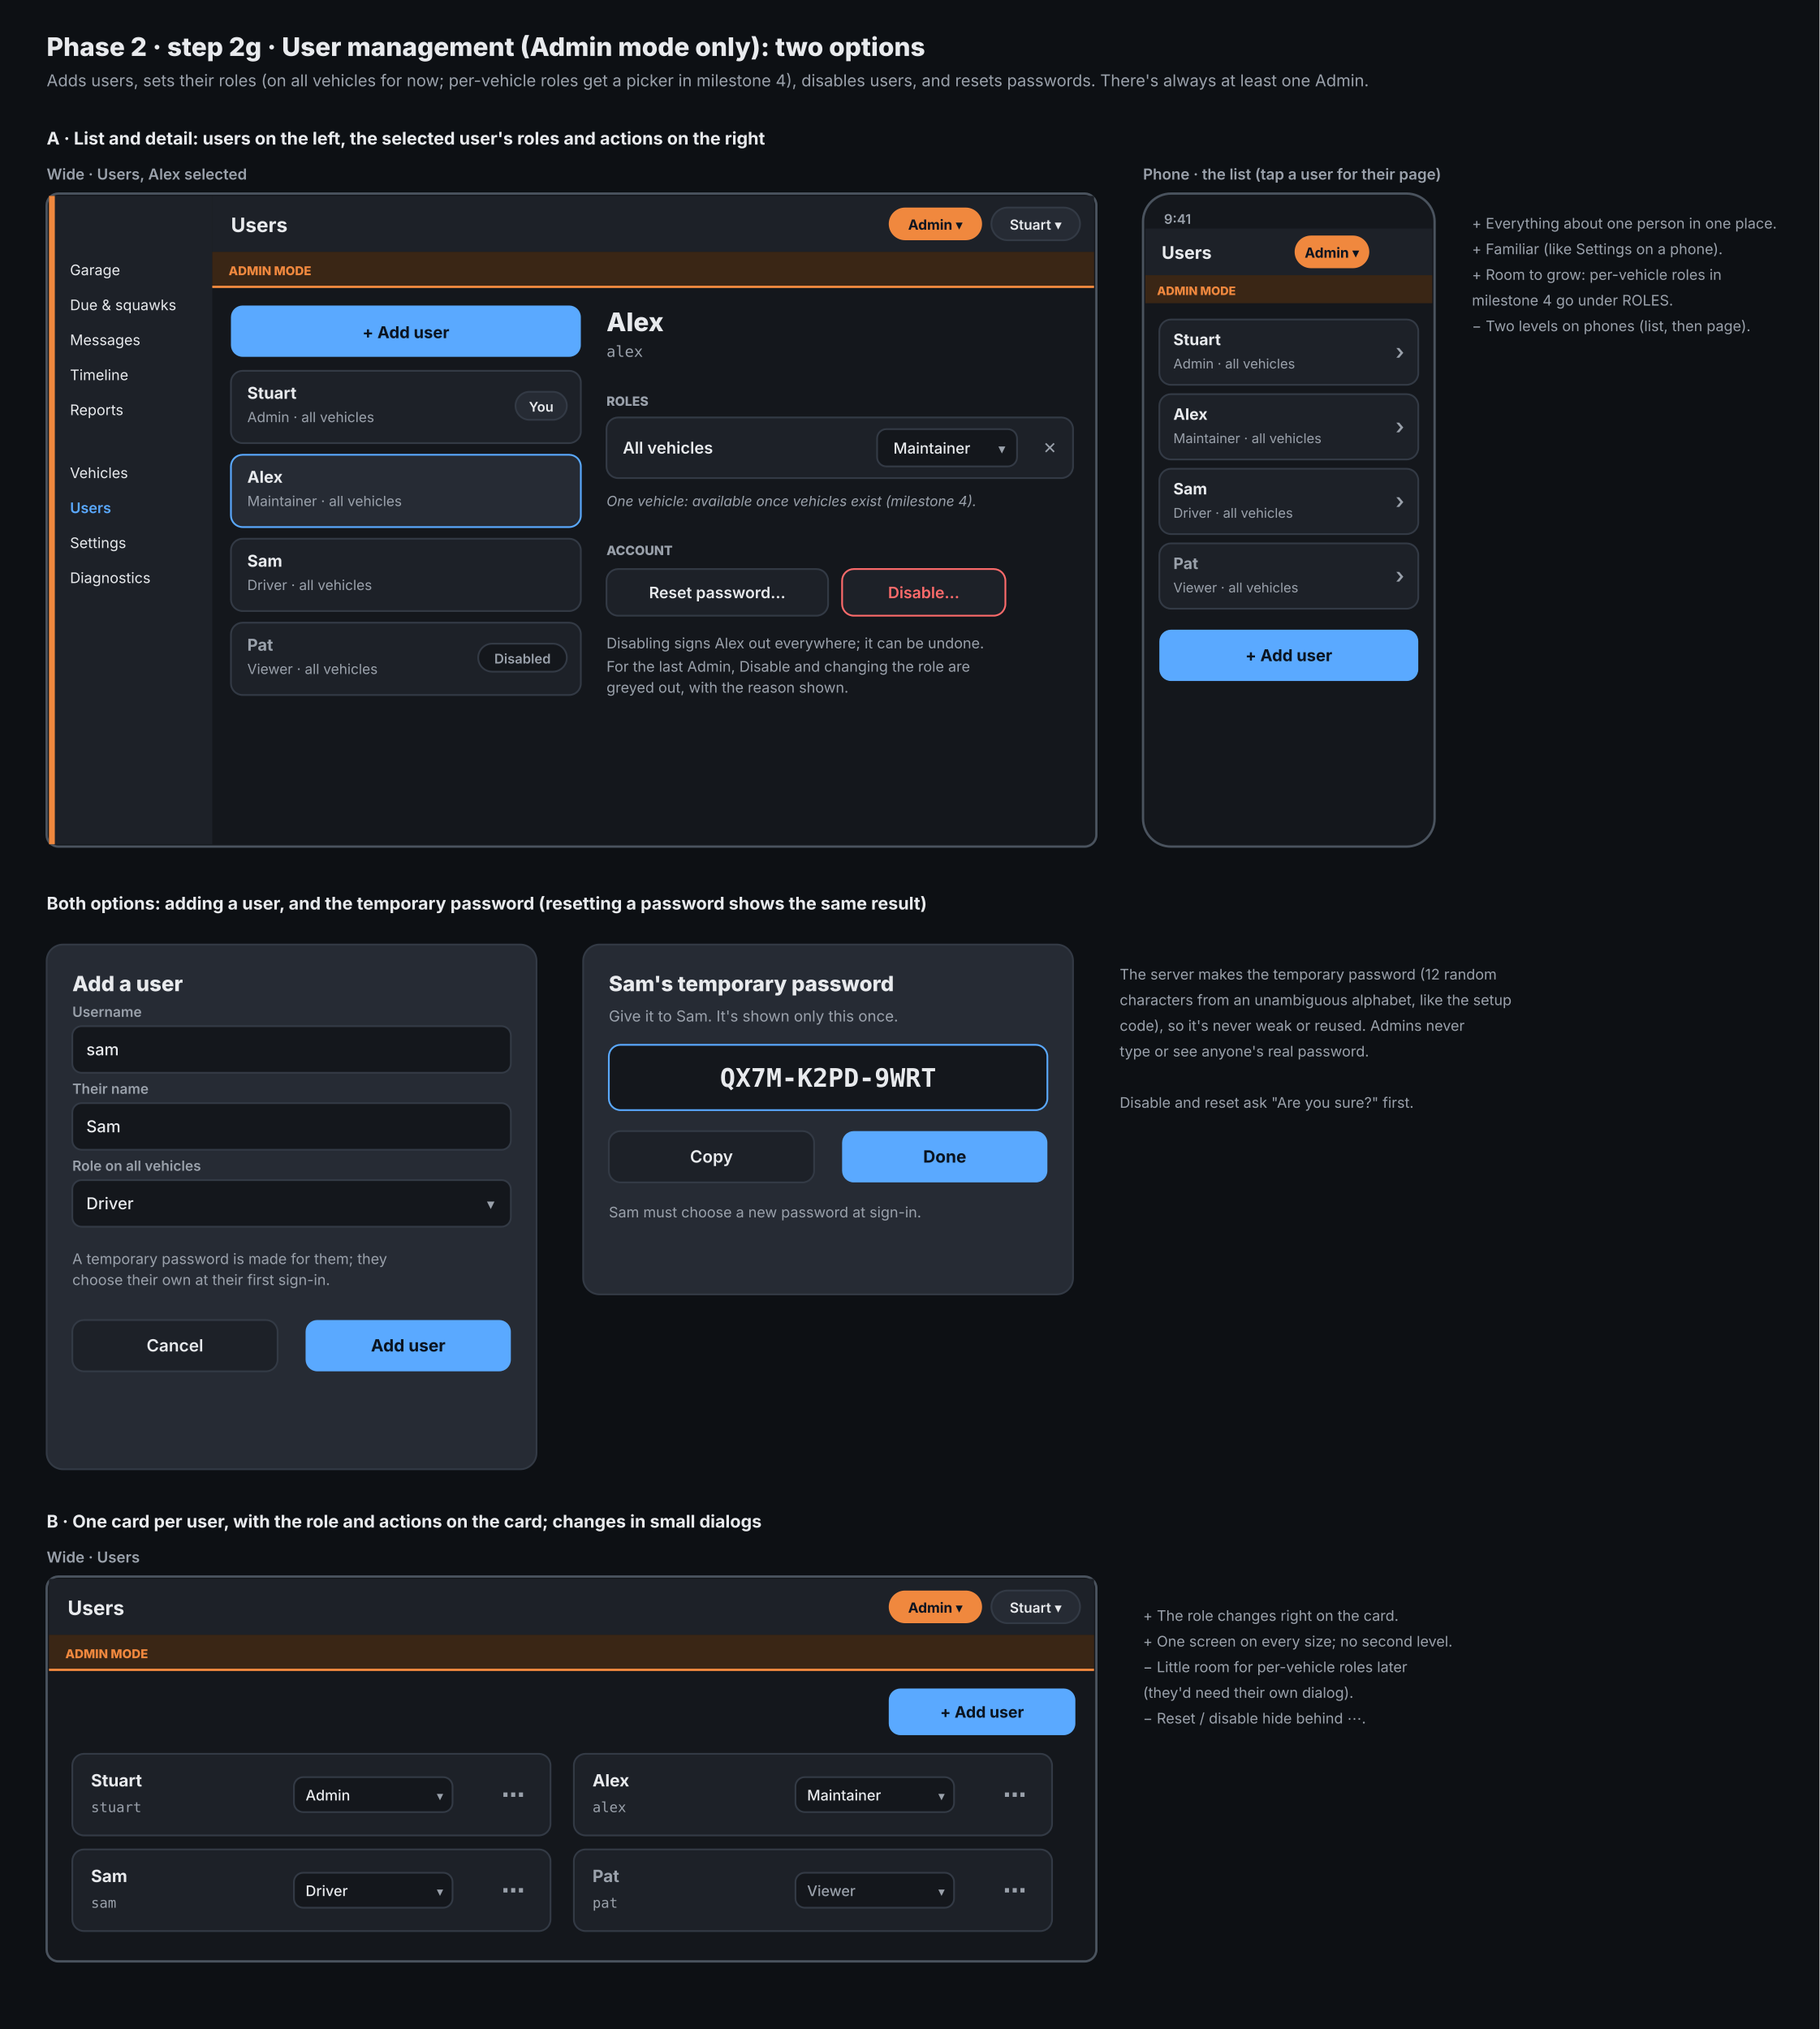
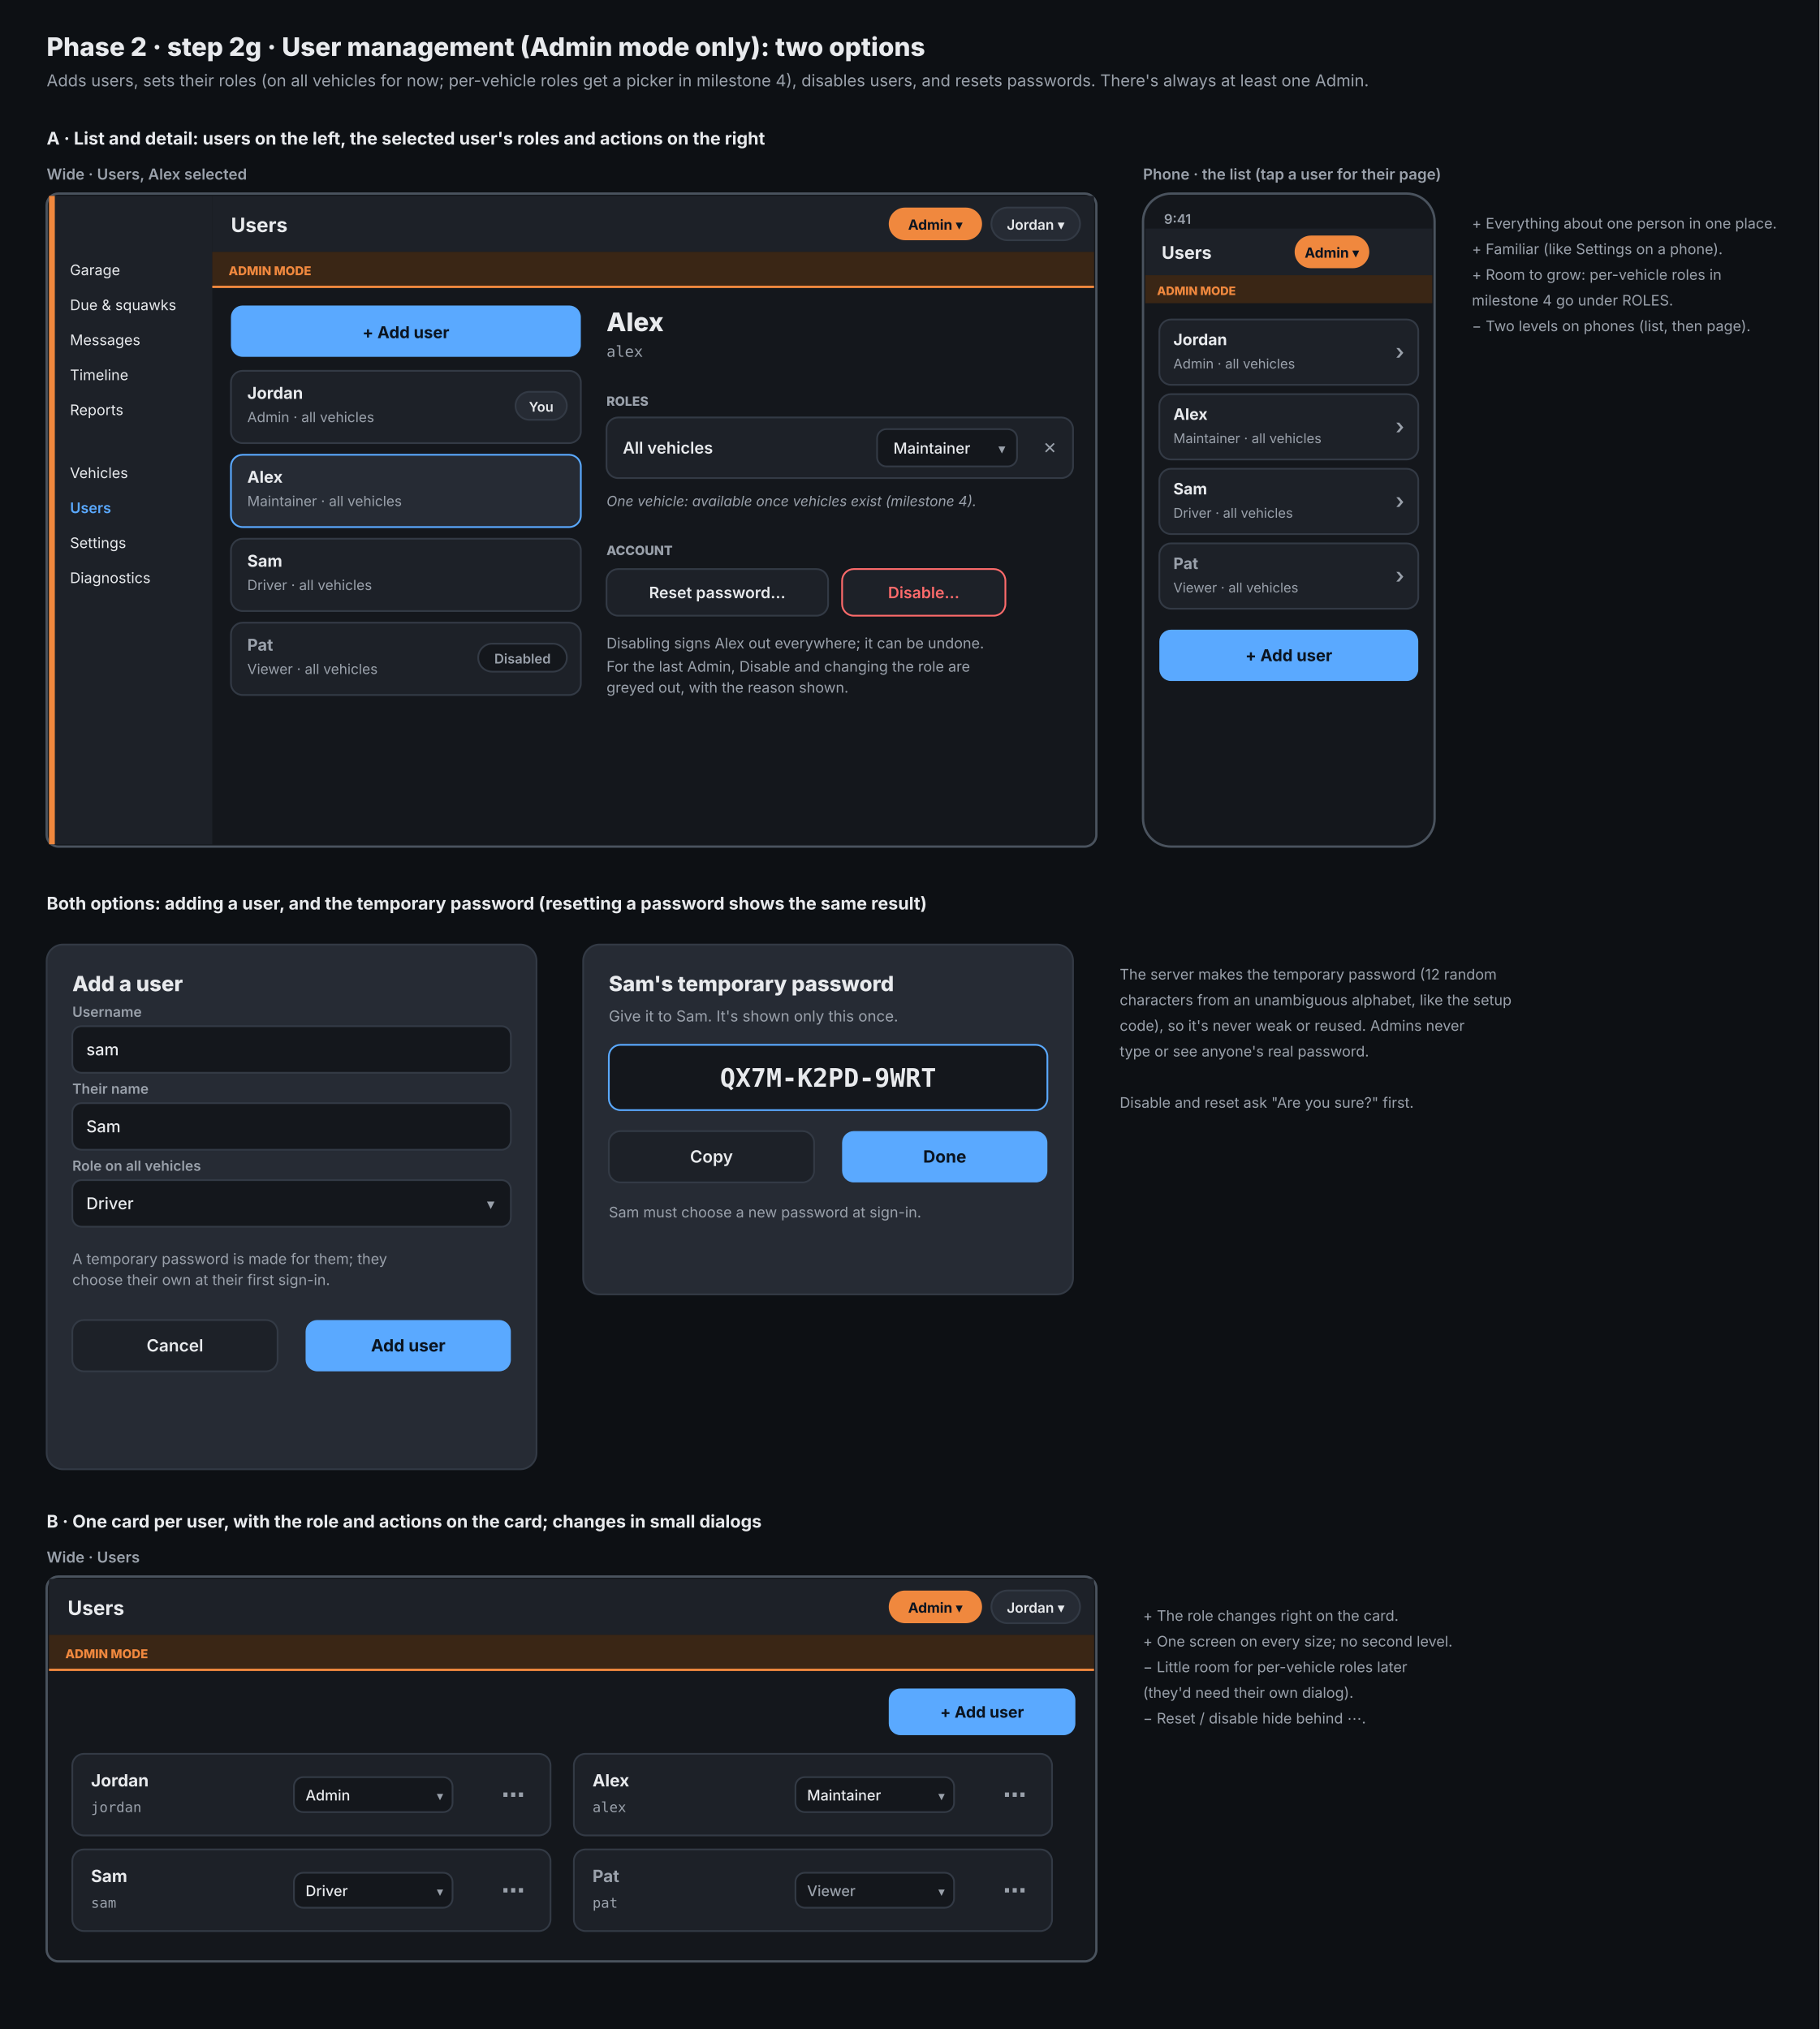
<svg xmlns="http://www.w3.org/2000/svg" width="1560" height="1740" viewBox="0 0 1560 1740" font-family="system-ui, -apple-system, 'Segoe UI', sans-serif">
  <rect x="0" y="0" width="1560" height="1740" rx="0" fill="#0d1014" />
  <text x="40" y="48" font-size="22" fill="#e8eaed" font-weight="800" text-anchor="start">Phase 2 · step 2g · User management (Admin mode only): two options</text>
  <text x="40" y="74" font-size="14" fill="#9aa1ab" font-weight="400" text-anchor="start">Adds users, sets their roles (on all vehicles for now; per-vehicle roles get a picker in milestone 4), disables users, and resets passwords. There's always at least one Admin.</text>
  <text x="40" y="124" font-size="15" fill="#e8eaed" font-weight="700" text-anchor="start">A · List and detail: users on the left, the selected user's roles and actions on the right</text>
  <text x="40" y="154" font-size="13" fill="#9aa1ab" font-weight="600" text-anchor="start">Wide · Users, Alex selected</text>
  <rect x="40" y="166" width="900" height="560" rx="10" fill="#14171c" stroke="#4a535e" stroke-width="2" />
  <rect x="42" y="168" width="140" height="556" rx="0" fill="#1d2128" />
  <rect x="42" y="168" width="5" height="556" rx="0" fill="#f0883e" />
  <text x="60" y="236" font-size="12.5" fill="#e8eaed" font-weight="400" text-anchor="start">Garage</text>
  <text x="60" y="266" font-size="12.5" fill="#e8eaed" font-weight="400" text-anchor="start">Due &amp; squawks</text>
  <text x="60" y="296" font-size="12.5" fill="#e8eaed" font-weight="400" text-anchor="start">Messages</text>
  <text x="60" y="326" font-size="12.5" fill="#e8eaed" font-weight="400" text-anchor="start">Timeline</text>
  <text x="60" y="356" font-size="12.5" fill="#e8eaed" font-weight="400" text-anchor="start">Reports</text>
  <text x="60" y="410" font-size="12.5" fill="#e8eaed" font-weight="400" text-anchor="start">Vehicles</text>
  <text x="60" y="440" font-size="12.5" fill="#5aa9ff" font-weight="600" text-anchor="start">Users</text>
  <text x="60" y="470" font-size="12.5" fill="#e8eaed" font-weight="400" text-anchor="start">Settings</text>
  <text x="60" y="500" font-size="12.5" fill="#e8eaed" font-weight="400" text-anchor="start">Diagnostics</text>
  <rect x="182" y="168" width="756" height="48" rx="0" fill="#1d2128" />
  <text x="198" y="199" font-size="17" fill="#e8eaed" font-weight="700" text-anchor="start">Users</text>
  <rect x="762" y="178" width="80" height="28" rx="14" fill="#f0883e" />
  <text x="802.0" y="197" font-size="12" fill="#0b1420" font-weight="700" text-anchor="middle">Admin ▾</text>
  <rect x="850" y="178" width="76" height="28" rx="14" fill="#262b34" stroke="#333a45" stroke-width="1.5" />
-   <text x="888.0" y="197" font-size="12" fill="#e8eaed" font-weight="600" text-anchor="middle">Stuart ▾</text>
+   <text x="888.0" y="197" font-size="12" fill="#e8eaed" font-weight="600" text-anchor="middle">Jordan ▾</text>
  <rect x="182" y="216" width="756" height="30" rx="0" fill="#3a2615" />
  <line x1="182" y1="246" x2="938" y2="246" stroke="#f0883e" stroke-width="2" />
  <text x="196" y="236" font-size="10.5" fill="#f0883e" font-weight="800" text-anchor="start">ADMIN MODE</text>
  <rect x="198" y="262" width="300" height="44" rx="10" fill="#5aa9ff" />
  <text x="348" y="290" font-size="14" fill="#0b1420" font-weight="700" text-anchor="middle">+ Add user</text>
  <rect x="198" y="318" width="300" height="62" rx="10" fill="#1d2128" stroke="#333a45" stroke-width="1.5" />
-   <text x="212" y="342" font-size="14" fill="#e8eaed" font-weight="700" text-anchor="start">Stuart</text>
+   <text x="212" y="342" font-size="14" fill="#e8eaed" font-weight="700" text-anchor="start">Jordan</text>
  <text x="212" y="362" font-size="12" fill="#9aa1ab" font-weight="400" text-anchor="start">Admin · all vehicles</text>
  <rect x="442" y="336" width="44" height="24" rx="12" fill="#262b34" stroke="#333a45" stroke-width="1.5" />
  <text x="464.0" y="353" font-size="11.5" fill="#e8eaed" font-weight="600" text-anchor="middle">You</text>
  <rect x="198" y="390" width="300" height="62" rx="10" fill="#262b34" stroke="#5aa9ff" stroke-width="1.5" />
  <text x="212" y="414" font-size="14" fill="#e8eaed" font-weight="700" text-anchor="start">Alex</text>
  <text x="212" y="434" font-size="12" fill="#9aa1ab" font-weight="400" text-anchor="start">Maintainer · all vehicles</text>
  <rect x="198" y="462" width="300" height="62" rx="10" fill="#1d2128" stroke="#333a45" stroke-width="1.5" />
  <text x="212" y="486" font-size="14" fill="#e8eaed" font-weight="700" text-anchor="start">Sam</text>
  <text x="212" y="506" font-size="12" fill="#9aa1ab" font-weight="400" text-anchor="start">Driver · all vehicles</text>
  <rect x="198" y="534" width="300" height="62" rx="10" fill="#1d2128" stroke="#333a45" stroke-width="1.5" />
  <text x="212" y="558" font-size="14" fill="#9aa1ab" font-weight="700" text-anchor="start">Pat</text>
  <text x="212" y="578" font-size="12" fill="#9aa1ab" font-weight="400" text-anchor="start">Viewer · all vehicles</text>
  <rect x="410" y="552" width="76" height="24" rx="12" fill="#14171c" stroke="#333a45" stroke-width="1.5" />
  <text x="448.0" y="569" font-size="11.5" fill="#9aa1ab" font-weight="600" text-anchor="middle">Disabled</text>
  <text x="520" y="284" font-size="22" fill="#e8eaed" font-weight="800" text-anchor="start">Alex</text>
  <text x="520" y="306" font-size="13" fill="#9aa1ab" font-weight="400" text-anchor="start" font-family="ui-monospace, Menlo, monospace">alex</text>
  <text x="520" y="348" font-size="11" fill="#9aa1ab" font-weight="800" text-anchor="start">ROLES</text>
  <rect x="520" y="358" width="400" height="52" rx="10" fill="#1d2128" stroke="#333a45" stroke-width="1.5" />
  <text x="534" y="389" font-size="14" fill="#e8eaed" font-weight="600" text-anchor="start">All vehicles</text>
  <rect x="752" y="368" width="120" height="32" rx="8" fill="#14171c" stroke="#333a45" stroke-width="1.5" />
  <text x="766" y="389" font-size="13" fill="#e8eaed" font-weight="500" text-anchor="start">Maintainer</text>
  <text x="862" y="389" font-size="12" fill="#9aa1ab" font-weight="400" text-anchor="end">▾</text>
  <text x="906" y="389" font-size="14" fill="#9aa1ab" font-weight="600" text-anchor="end">✕</text>
  <text x="520" y="434" font-size="12" fill="#9aa1ab" font-weight="400" text-anchor="start" font-style="italic">One vehicle: available once vehicles exist (milestone 4).</text>
  <text x="520" y="476" font-size="11" fill="#9aa1ab" font-weight="800" text-anchor="start">ACCOUNT</text>
  <rect x="520" y="488" width="190" height="40" rx="10" fill="#1d2128" stroke="#333a45" stroke-width="1.5" />
  <text x="615" y="513" font-size="13.5" fill="#e8eaed" font-weight="600" text-anchor="middle">Reset password…</text>
  <rect x="722" y="488" width="140" height="40" rx="10" fill="#1d2128" stroke="#ff6b6b" stroke-width="1.5" />
  <text x="792" y="513" font-size="13.5" fill="#ff6b6b" font-weight="600" text-anchor="middle">Disable…</text>
  <text x="520" y="556" font-size="12.5" fill="#9aa1ab" font-weight="400" text-anchor="start">Disabling signs Alex out everywhere; it can be undone.</text>
  <text x="520" y="576" font-size="12.5" fill="#9aa1ab" font-weight="400" text-anchor="start">For the last Admin, Disable and changing the role are</text>
  <text x="520" y="594" font-size="12.5" fill="#9aa1ab" font-weight="400" text-anchor="start">greyed out, with the reason shown.</text>
  <text x="980" y="154" font-size="13" fill="#9aa1ab" font-weight="600" text-anchor="start">Phone · the list (tap a user for their page)</text>
  <rect x="980" y="166" width="250" height="560" rx="24" fill="#14171c" stroke="#4a535e" stroke-width="2" />
  <text x="998" y="192" font-size="11.5" fill="#9aa1ab" font-weight="600" text-anchor="start">9:41</text>
  <rect x="982" y="196" width="246" height="40" rx="0" fill="#1d2128" />
  <text x="996" y="222" font-size="15" fill="#e8eaed" font-weight="700" text-anchor="start">Users</text>
  <rect x="1110" y="202" width="64" height="28" rx="14" fill="#f0883e" />
  <text x="1142.0" y="221" font-size="12" fill="#0b1420" font-weight="700" text-anchor="middle">Admin ▾</text>
  <rect x="982" y="236" width="246" height="24" rx="0" fill="#3a2615" />
  <text x="992" y="253" font-size="10" fill="#f0883e" font-weight="800" text-anchor="start">ADMIN MODE</text>
  <rect x="994" y="274" width="222" height="56" rx="10" fill="#1d2128" stroke="#333a45" stroke-width="1.5" />
-   <text x="1006" y="296" font-size="13.5" fill="#e8eaed" font-weight="700" text-anchor="start">Stuart</text>
+   <text x="1006" y="296" font-size="13.5" fill="#e8eaed" font-weight="700" text-anchor="start">Jordan</text>
  <text x="1006" y="316" font-size="11.5" fill="#9aa1ab" font-weight="400" text-anchor="start">Admin · all vehicles</text>
  <text x="1204" y="308" font-size="18" fill="#9aa1ab" font-weight="600" text-anchor="end">›</text>
  <rect x="994" y="338" width="222" height="56" rx="10" fill="#1d2128" stroke="#333a45" stroke-width="1.5" />
  <text x="1006" y="360" font-size="13.5" fill="#e8eaed" font-weight="700" text-anchor="start">Alex</text>
  <text x="1006" y="380" font-size="11.5" fill="#9aa1ab" font-weight="400" text-anchor="start">Maintainer · all vehicles</text>
  <text x="1204" y="372" font-size="18" fill="#9aa1ab" font-weight="600" text-anchor="end">›</text>
  <rect x="994" y="402" width="222" height="56" rx="10" fill="#1d2128" stroke="#333a45" stroke-width="1.5" />
  <text x="1006" y="424" font-size="13.5" fill="#e8eaed" font-weight="700" text-anchor="start">Sam</text>
  <text x="1006" y="444" font-size="11.5" fill="#9aa1ab" font-weight="400" text-anchor="start">Driver · all vehicles</text>
  <text x="1204" y="436" font-size="18" fill="#9aa1ab" font-weight="600" text-anchor="end">›</text>
  <rect x="994" y="466" width="222" height="56" rx="10" fill="#1d2128" stroke="#333a45" stroke-width="1.5" />
  <text x="1006" y="488" font-size="13.5" fill="#9aa1ab" font-weight="700" text-anchor="start">Pat</text>
  <text x="1006" y="508" font-size="11.5" fill="#9aa1ab" font-weight="400" text-anchor="start">Viewer · all vehicles</text>
  <text x="1204" y="500" font-size="18" fill="#9aa1ab" font-weight="600" text-anchor="end">›</text>
  <rect x="994" y="540" width="222" height="44" rx="10" fill="#5aa9ff" />
  <text x="1105" y="567" font-size="14" fill="#0b1420" font-weight="700" text-anchor="middle">+ Add user</text>
  <text x="1262" y="196" font-size="12.5" fill="#9aa1ab" font-weight="400" text-anchor="start">+ Everything about one person in one place.</text>
  <text x="1262" y="218" font-size="12.5" fill="#9aa1ab" font-weight="400" text-anchor="start">+ Familiar (like Settings on a phone).</text>
  <text x="1262" y="240" font-size="12.5" fill="#9aa1ab" font-weight="400" text-anchor="start">+ Room to grow: per-vehicle roles in</text>
  <text x="1262" y="262" font-size="12.5" fill="#9aa1ab" font-weight="400" text-anchor="start">   milestone 4 go under ROLES.</text>
  <text x="1262" y="284" font-size="12.5" fill="#9aa1ab" font-weight="400" text-anchor="start">− Two levels on phones (list, then page).</text>
  <text x="40" y="780" font-size="15" fill="#e8eaed" font-weight="700" text-anchor="start">Both options: adding a user, and the temporary password (resetting a password shows the same result)</text>
  <rect x="40" y="810" width="420" height="450" rx="14" fill="#262b34" stroke="#333a45" stroke-width="1.5" />
  <text x="62" y="850" font-size="18" fill="#e8eaed" font-weight="800" text-anchor="start">Add a user</text>
  <text x="62" y="872" font-size="12" fill="#9aa1ab" font-weight="600" text-anchor="start">Username</text>
  <rect x="62" y="880" width="376" height="40" rx="8" fill="#14171c" stroke="#333a45" stroke-width="1.5" />
  <text x="74" y="905" font-size="14" fill="#e8eaed" font-weight="500" text-anchor="start">sam</text>
  <text x="62" y="938" font-size="12" fill="#9aa1ab" font-weight="600" text-anchor="start">Their name</text>
  <rect x="62" y="946" width="376" height="40" rx="8" fill="#14171c" stroke="#333a45" stroke-width="1.5" />
  <text x="74" y="971" font-size="14" fill="#e8eaed" font-weight="500" text-anchor="start">Sam</text>
  <text x="62" y="1004" font-size="12" fill="#9aa1ab" font-weight="600" text-anchor="start">Role on all vehicles</text>
  <rect x="62" y="1012" width="376" height="40" rx="8" fill="#14171c" stroke="#333a45" stroke-width="1.5" />
  <text x="74" y="1037" font-size="14" fill="#e8eaed" font-weight="500" text-anchor="start">Driver</text>
  <text x="424" y="1037" font-size="13" fill="#9aa1ab" font-weight="400" text-anchor="end">▾</text>
  <text x="62" y="1084" font-size="12.5" fill="#9aa1ab" font-weight="400" text-anchor="start">A temporary password is made for them; they</text>
  <text x="62" y="1102" font-size="12.5" fill="#9aa1ab" font-weight="400" text-anchor="start">choose their own at their first sign-in.</text>
  <rect x="62" y="1132" width="176" height="44" rx="10" fill="#1d2128" stroke="#333a45" stroke-width="1.5" />
  <text x="150.0" y="1159.0" font-size="14.5" fill="#e8eaed" font-weight="600" text-anchor="middle">Cancel</text>
  <rect x="262" y="1132" width="176" height="44" rx="10" fill="#5aa9ff" />
  <text x="350.0" y="1159.0" font-size="14.5" fill="#0b1420" font-weight="700" text-anchor="middle">Add user</text>
  <rect x="500" y="810" width="420" height="300" rx="14" fill="#262b34" stroke="#333a45" stroke-width="1.5" />
  <text x="522" y="850" font-size="18" fill="#e8eaed" font-weight="800" text-anchor="start">Sam's temporary password</text>
  <text x="522" y="876" font-size="13" fill="#9aa1ab" font-weight="400" text-anchor="start">Give it to Sam. It's shown only this once.</text>
  <rect x="522" y="896" width="376" height="56" rx="10" fill="#14171c" stroke="#5aa9ff" stroke-width="1.5" />
  <text x="710" y="932" font-size="22" fill="#e8eaed" font-weight="700" text-anchor="middle" font-family="ui-monospace, Menlo, monospace">QX7M-K2PD-9WRT</text>
  <rect x="522" y="970" width="176" height="44" rx="10" fill="#1d2128" stroke="#333a45" stroke-width="1.5" />
  <text x="610.0" y="997.0" font-size="14.5" fill="#e8eaed" font-weight="600" text-anchor="middle">Copy</text>
  <rect x="722" y="970" width="176" height="44" rx="10" fill="#5aa9ff" />
  <text x="810.0" y="997.0" font-size="14.5" fill="#0b1420" font-weight="700" text-anchor="middle">Done</text>
  <text x="522" y="1044" font-size="12.5" fill="#9aa1ab" font-weight="400" text-anchor="start">Sam must choose a new password at sign-in.</text>
  <text x="960" y="840" font-size="12.5" fill="#9aa1ab" font-weight="400" text-anchor="start">The server makes the temporary password (12 random</text>
  <text x="960" y="862" font-size="12.5" fill="#9aa1ab" font-weight="400" text-anchor="start">characters from an unambiguous alphabet, like the setup</text>
  <text x="960" y="884" font-size="12.5" fill="#9aa1ab" font-weight="400" text-anchor="start">code), so it's never weak or reused. Admins never</text>
  <text x="960" y="906" font-size="12.5" fill="#9aa1ab" font-weight="400" text-anchor="start">type or see anyone's real password.</text>
  <text x="960" y="928" font-size="12.5" fill="#9aa1ab" font-weight="400" text-anchor="start" />
  <text x="960" y="950" font-size="12.5" fill="#9aa1ab" font-weight="400" text-anchor="start">Disable and reset ask "Are you sure?" first.</text>
  <text x="40" y="1310" font-size="15" fill="#e8eaed" font-weight="700" text-anchor="start">B · One card per user, with the role and actions on the card; changes in small dialogs</text>
  <text x="40" y="1340" font-size="13" fill="#9aa1ab" font-weight="600" text-anchor="start">Wide · Users</text>
  <rect x="40" y="1352" width="900" height="330" rx="10" fill="#14171c" stroke="#4a535e" stroke-width="2" />
  <rect x="42" y="1354" width="896" height="48" rx="0" fill="#1d2128" />
  <text x="58" y="1385" font-size="17" fill="#e8eaed" font-weight="700" text-anchor="start">Users</text>
  <rect x="762" y="1364" width="80" height="28" rx="14" fill="#f0883e" />
  <text x="802.0" y="1383" font-size="12" fill="#0b1420" font-weight="700" text-anchor="middle">Admin ▾</text>
  <rect x="850" y="1364" width="76" height="28" rx="14" fill="#262b34" stroke="#333a45" stroke-width="1.5" />
-   <text x="888.0" y="1383" font-size="12" fill="#e8eaed" font-weight="600" text-anchor="middle">Stuart ▾</text>
+   <text x="888.0" y="1383" font-size="12" fill="#e8eaed" font-weight="600" text-anchor="middle">Jordan ▾</text>
  <rect x="42" y="1402" width="896" height="30" rx="0" fill="#3a2615" />
  <line x1="42" y1="1432" x2="938" y2="1432" stroke="#f0883e" stroke-width="2" />
  <text x="56" y="1422" font-size="10.5" fill="#f0883e" font-weight="800" text-anchor="start">ADMIN MODE</text>
  <rect x="762" y="1448" width="160" height="40" rx="10" fill="#5aa9ff" />
  <text x="842" y="1473" font-size="13.5" fill="#0b1420" font-weight="700" text-anchor="middle">+ Add user</text>
  <rect x="62" y="1504" width="410" height="70" rx="10" fill="#1d2128" stroke="#333a45" stroke-width="1.5" />
-   <text x="78" y="1532" font-size="14.5" fill="#e8eaed" font-weight="700" text-anchor="start">Stuart</text>
-   <text x="78" y="1554" font-size="12" fill="#9aa1ab" font-weight="400" text-anchor="start" font-family="ui-monospace, Menlo, monospace">stuart</text>
+   <text x="78" y="1532" font-size="14.5" fill="#e8eaed" font-weight="700" text-anchor="start">Jordan</text>
+   <text x="78" y="1554" font-size="12" fill="#9aa1ab" font-weight="400" text-anchor="start" font-family="ui-monospace, Menlo, monospace">jordan</text>
  <rect x="252" y="1524" width="136" height="30" rx="8" fill="#14171c" stroke="#333a45" stroke-width="1.5" />
  <text x="262" y="1544" font-size="12.5" fill="#e8eaed" font-weight="500" text-anchor="start">Admin</text>
  <text x="380" y="1544" font-size="11" fill="#9aa1ab" font-weight="400" text-anchor="end">▾</text>
  <text x="450" y="1546" font-size="20" fill="#9aa1ab" font-weight="700" text-anchor="end">⋯</text>
  <rect x="492" y="1504" width="410" height="70" rx="10" fill="#1d2128" stroke="#333a45" stroke-width="1.5" />
  <text x="508" y="1532" font-size="14.5" fill="#e8eaed" font-weight="700" text-anchor="start">Alex</text>
  <text x="508" y="1554" font-size="12" fill="#9aa1ab" font-weight="400" text-anchor="start" font-family="ui-monospace, Menlo, monospace">alex</text>
  <rect x="682" y="1524" width="136" height="30" rx="8" fill="#14171c" stroke="#333a45" stroke-width="1.5" />
  <text x="692" y="1544" font-size="12.5" fill="#e8eaed" font-weight="500" text-anchor="start">Maintainer</text>
  <text x="810" y="1544" font-size="11" fill="#9aa1ab" font-weight="400" text-anchor="end">▾</text>
  <text x="880" y="1546" font-size="20" fill="#9aa1ab" font-weight="700" text-anchor="end">⋯</text>
  <rect x="62" y="1586" width="410" height="70" rx="10" fill="#1d2128" stroke="#333a45" stroke-width="1.5" />
  <text x="78" y="1614" font-size="14.5" fill="#e8eaed" font-weight="700" text-anchor="start">Sam</text>
  <text x="78" y="1636" font-size="12" fill="#9aa1ab" font-weight="400" text-anchor="start" font-family="ui-monospace, Menlo, monospace">sam</text>
  <rect x="252" y="1606" width="136" height="30" rx="8" fill="#14171c" stroke="#333a45" stroke-width="1.5" />
  <text x="262" y="1626" font-size="12.5" fill="#e8eaed" font-weight="500" text-anchor="start">Driver</text>
  <text x="380" y="1626" font-size="11" fill="#9aa1ab" font-weight="400" text-anchor="end">▾</text>
  <text x="450" y="1628" font-size="20" fill="#9aa1ab" font-weight="700" text-anchor="end">⋯</text>
  <rect x="492" y="1586" width="410" height="70" rx="10" fill="#1d2128" stroke="#333a45" stroke-width="1.5" />
  <text x="508" y="1614" font-size="14.5" fill="#9aa1ab" font-weight="700" text-anchor="start">Pat</text>
  <text x="508" y="1636" font-size="12" fill="#9aa1ab" font-weight="400" text-anchor="start" font-family="ui-monospace, Menlo, monospace">pat</text>
  <rect x="682" y="1606" width="136" height="30" rx="8" fill="#14171c" stroke="#333a45" stroke-width="1.5" />
  <text x="692" y="1626" font-size="12.5" fill="#9aa1ab" font-weight="500" text-anchor="start">Viewer</text>
  <text x="810" y="1626" font-size="11" fill="#9aa1ab" font-weight="400" text-anchor="end">▾</text>
  <text x="880" y="1628" font-size="20" fill="#9aa1ab" font-weight="700" text-anchor="end">⋯</text>
  <text x="980" y="1390" font-size="12.5" fill="#9aa1ab" font-weight="400" text-anchor="start">+ The role changes right on the card.</text>
  <text x="980" y="1412" font-size="12.5" fill="#9aa1ab" font-weight="400" text-anchor="start">+ One screen on every size; no second level.</text>
  <text x="980" y="1434" font-size="12.5" fill="#9aa1ab" font-weight="400" text-anchor="start">− Little room for per-vehicle roles later</text>
  <text x="980" y="1456" font-size="12.5" fill="#9aa1ab" font-weight="400" text-anchor="start">   (they'd need their own dialog).</text>
  <text x="980" y="1478" font-size="12.5" fill="#9aa1ab" font-weight="400" text-anchor="start">− Reset / disable hide behind ⋯.</text>
</svg>
